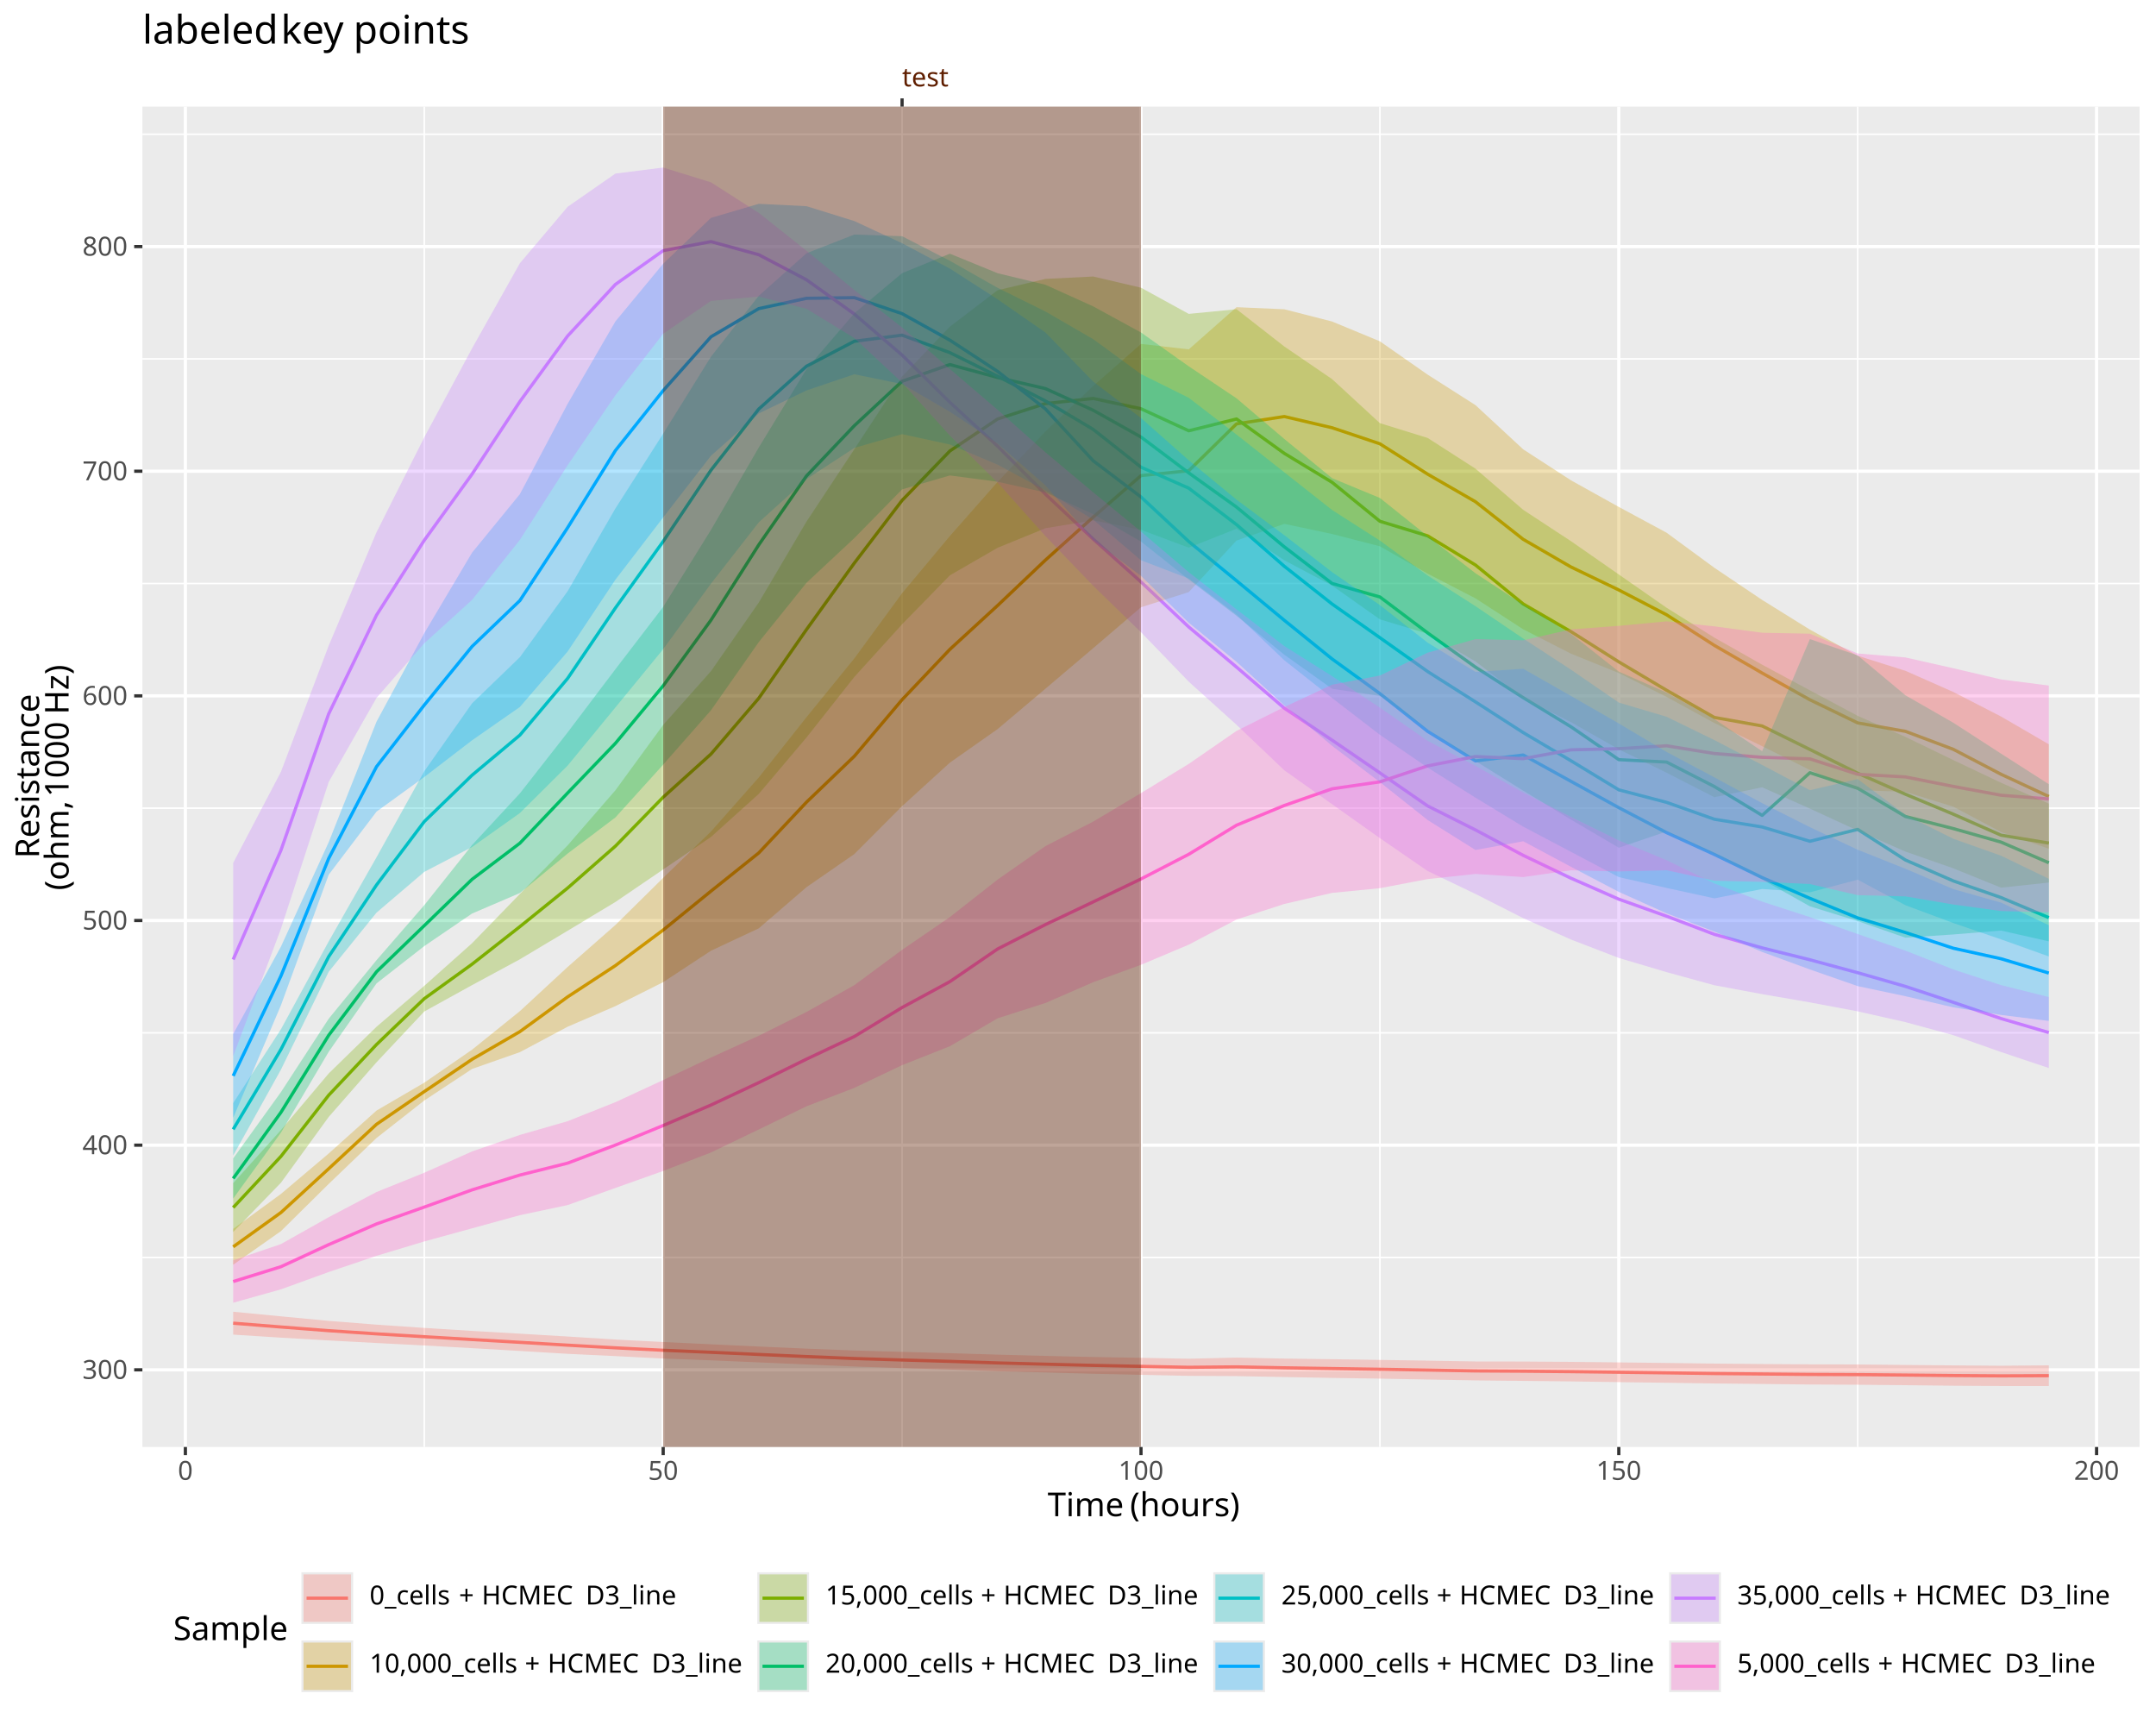
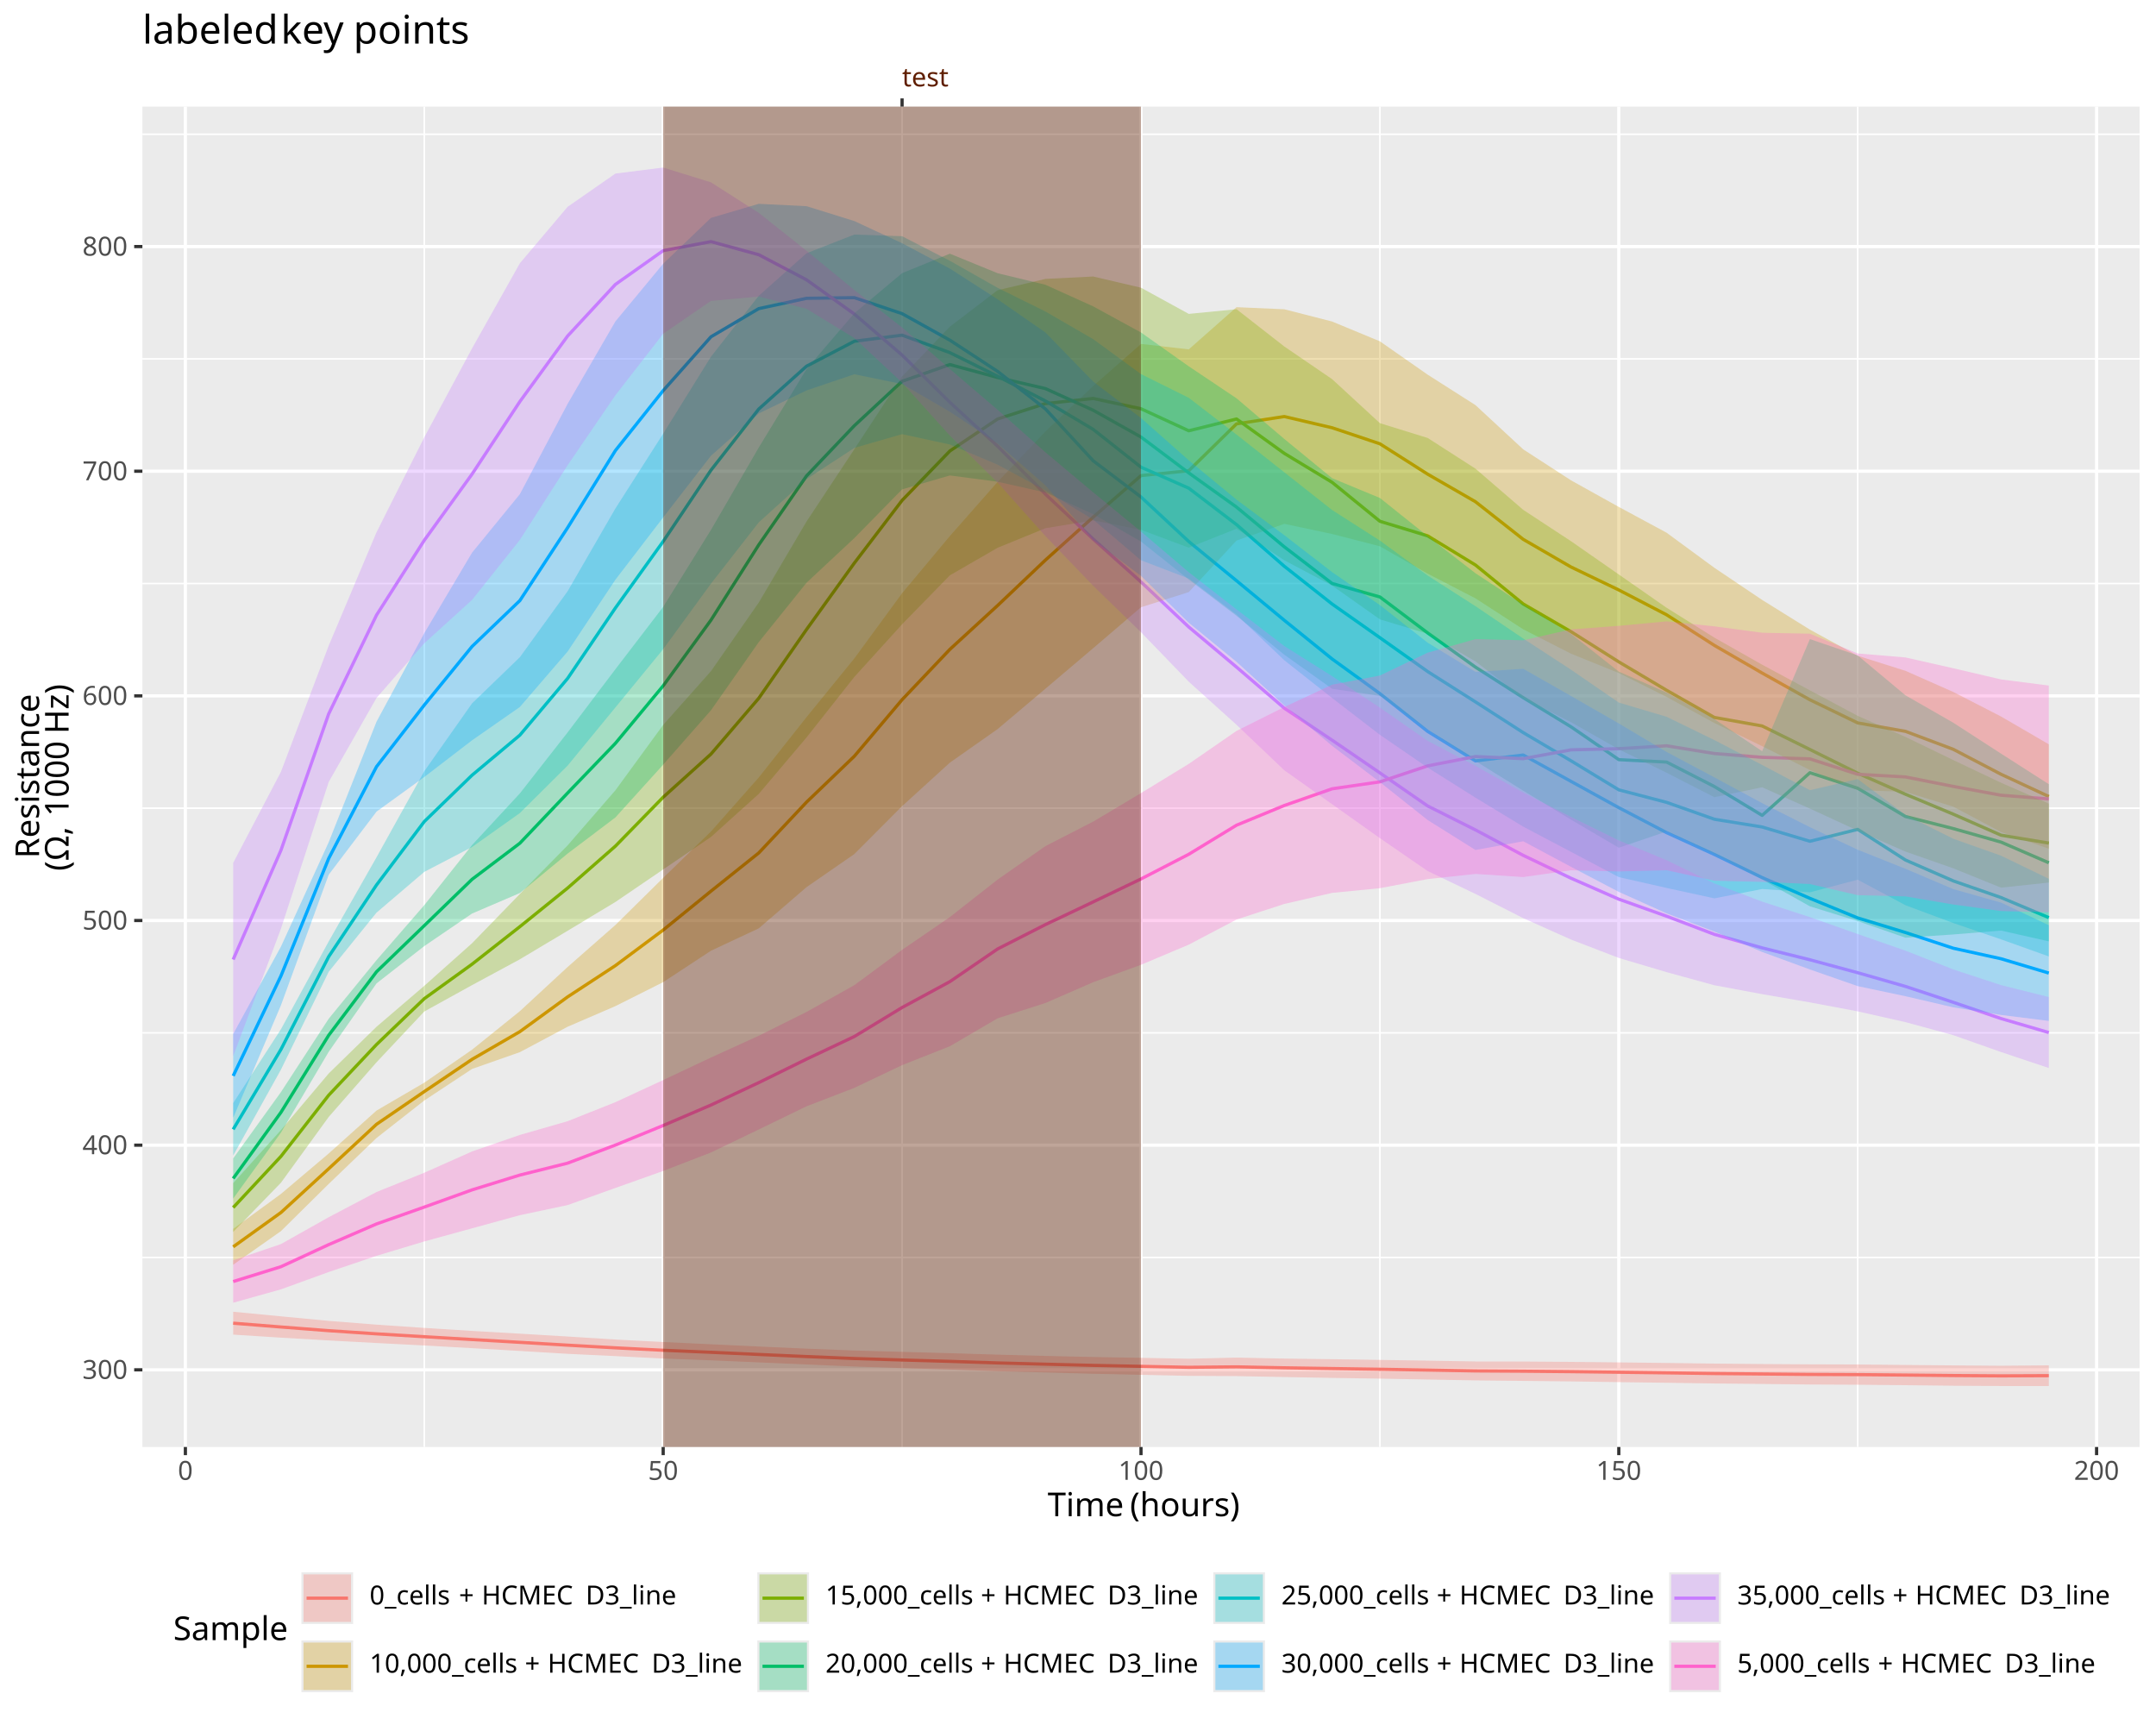
<svg xmlns="http://www.w3.org/2000/svg" class="svglite" data-engine-version="2.0" width="720.00pt" height="576.00pt" viewBox="0 0 720.00 576.00">
  <defs>
    <style type="text/css">
    .svglite line, .svglite polyline, .svglite polygon, .svglite path, .svglite rect, .svglite circle {
      fill: none;
      stroke: #000000;
      stroke-linecap: round;
      stroke-linejoin: round;
      stroke-miterlimit: 10.00;
    }
  </style>
  </defs>
  <rect width="100%" height="100%" style="stroke: none; fill: #FFFFFF;" />
  <defs>
    <clipPath id="cpMC4wMHw3MjAuMDB8MC4wMHw1NzYuMDA=">
      <rect x="0.00" y="0.00" width="720.00" height="576.00" />
    </clipPath>
  </defs>
  <g clip-path="url(#cpMC4wMHw3MjAuMDB8MC4wMHw1NzYuMDA=)">
    <rect x="0.00" y="0.00" width="720.00" height="576.00" style="stroke-width: 1.07; stroke: #FFFFFF; fill: #FFFFFF;" />
  </g>
  <defs>
    <clipPath id="cpNDcuNTV8NzE0LjUyfDM1LjYwfDQ4My4xNg==">
      <rect x="47.55" y="35.60" width="666.97" height="447.56" />
    </clipPath>
  </defs>
  <g clip-path="url(#cpNDcuNTV8NzE0LjUyfDM1LjYwfDQ4My4xNg==)">
    <rect x="47.55" y="35.60" width="666.97" height="447.56" style="stroke-width: 1.07; stroke: none; fill: #EBEBEB;" />
    <polyline points="47.55,419.89 714.52,419.89 " style="stroke-width: 0.53; stroke: #FFFFFF; stroke-linecap: butt;" />
    <polyline points="47.55,344.88 714.52,344.88 " style="stroke-width: 0.53; stroke: #FFFFFF; stroke-linecap: butt;" />
    <polyline points="47.55,269.86 714.52,269.86 " style="stroke-width: 0.53; stroke: #FFFFFF; stroke-linecap: butt;" />
    <polyline points="47.55,194.85 714.52,194.85 " style="stroke-width: 0.53; stroke: #FFFFFF; stroke-linecap: butt;" />
    <polyline points="47.55,119.83 714.52,119.83 " style="stroke-width: 0.53; stroke: #FFFFFF; stroke-linecap: butt;" />
    <polyline points="47.55,44.82 714.52,44.82 " style="stroke-width: 0.53; stroke: #FFFFFF; stroke-linecap: butt;" />
    <polyline points="141.69,483.16 141.69,35.60 " style="stroke-width: 0.53; stroke: #FFFFFF; stroke-linecap: butt;" />
    <polyline points="301.25,483.16 301.25,35.60 " style="stroke-width: 0.53; stroke: #FFFFFF; stroke-linecap: butt;" />
    <polyline points="460.82,483.16 460.82,35.60 " style="stroke-width: 0.53; stroke: #FFFFFF; stroke-linecap: butt;" />
    <polyline points="620.38,483.16 620.38,35.60 " style="stroke-width: 0.53; stroke: #FFFFFF; stroke-linecap: butt;" />
    <polyline points="47.55,457.40 714.52,457.40 " style="stroke-width: 1.07; stroke: #FFFFFF; stroke-linecap: butt;" />
    <polyline points="47.55,382.39 714.52,382.39 " style="stroke-width: 1.07; stroke: #FFFFFF; stroke-linecap: butt;" />
    <polyline points="47.55,307.37 714.52,307.37 " style="stroke-width: 1.07; stroke: #FFFFFF; stroke-linecap: butt;" />
    <polyline points="47.55,232.36 714.52,232.36 " style="stroke-width: 1.07; stroke: #FFFFFF; stroke-linecap: butt;" />
    <polyline points="47.55,157.34 714.52,157.34 " style="stroke-width: 1.07; stroke: #FFFFFF; stroke-linecap: butt;" />
    <polyline points="47.55,82.33 714.52,82.33 " style="stroke-width: 1.07; stroke: #FFFFFF; stroke-linecap: butt;" />
    <polyline points="61.91,483.16 61.91,35.60 " style="stroke-width: 1.07; stroke: #FFFFFF; stroke-linecap: butt;" />
    <polyline points="221.47,483.16 221.47,35.60 " style="stroke-width: 1.07; stroke: #FFFFFF; stroke-linecap: butt;" />
    <polyline points="381.04,483.16 381.04,35.60 " style="stroke-width: 1.07; stroke: #FFFFFF; stroke-linecap: butt;" />
    <polyline points="540.60,483.16 540.60,35.60 " style="stroke-width: 1.07; stroke: #FFFFFF; stroke-linecap: butt;" />
    <polyline points="700.16,483.16 700.16,35.60 " style="stroke-width: 1.07; stroke: #FFFFFF; stroke-linecap: butt;" />
    <polyline points="77.87,441.83 93.82,443.10 109.78,444.33 125.74,445.39 141.69,446.34 157.65,447.29 173.61,448.22 189.56,449.17 205.52,450.06 221.47,450.87 237.43,451.55 253.39,452.27 269.34,452.97 285.30,453.63 301.25,454.12 317.21,454.58 333.17,455.10 349.12,455.52 365.08,455.92 381.04,456.24 396.99,456.56 412.95,456.41 428.90,456.73 444.86,456.97 460.82,457.21 476.77,457.48 492.73,457.77 508.69,457.86 524.64,458.01 540.60,458.21 556.55,458.41 572.51,458.64 588.47,458.79 604.42,458.94 620.38,459.00 636.34,459.15 652.29,459.31 668.25,459.42 684.20,459.35 " style="stroke-width: 1.07; stroke: #F8766D; stroke-linecap: butt;" />
    <polyline points="77.87,416.33 93.82,404.88 109.78,390.24 125.74,375.41 141.69,364.49 157.65,353.72 173.61,344.48 189.56,332.87 205.52,322.42 221.47,310.54 237.43,297.56 253.39,284.80 269.34,267.85 285.30,252.52 301.25,233.64 317.21,216.83 333.17,202.17 349.12,187.02 365.08,172.67 381.04,158.81 396.99,157.18 412.95,141.53 428.90,139.09 444.86,142.83 460.82,148.19 476.77,158.33 492.73,167.53 508.69,180.10 524.64,189.33 540.60,197.00 556.55,205.28 572.51,215.50 588.47,224.74 604.42,233.67 620.38,241.39 636.34,244.21 652.29,250.20 668.25,258.54 684.20,265.96 " style="stroke-width: 1.07; stroke: #CD9600; stroke-linecap: butt;" />
    <polyline points="77.87,403.22 93.82,386.13 109.78,365.69 125.74,348.78 141.69,333.46 157.65,321.95 173.61,309.42 189.56,296.53 205.52,282.53 221.47,266.19 237.43,251.79 253.39,233.15 269.34,210.20 285.30,188.02 301.25,167.09 317.21,150.59 333.17,139.90 349.12,134.76 365.08,133.05 381.04,136.49 396.99,143.84 412.95,139.90 428.90,151.39 444.86,161.06 460.82,174.06 476.77,178.93 492.73,188.66 508.69,201.68 524.64,210.92 540.60,221.01 556.55,230.48 572.51,239.56 588.47,242.41 604.42,250.26 620.38,258.19 636.34,265.21 652.29,271.86 668.25,278.88 684.20,281.52 " style="stroke-width: 1.07; stroke: #7CAE00; stroke-linecap: butt;" />
    <polyline points="77.87,393.51 93.82,371.43 109.78,345.68 125.74,324.49 141.69,309.08 157.65,293.61 173.61,281.56 189.56,264.79 205.52,248.20 221.47,228.99 237.43,207.06 253.39,181.93 269.34,158.92 285.30,142.15 301.25,127.32 317.21,121.73 333.17,126.05 349.12,129.76 365.08,136.99 381.04,145.93 396.99,157.91 412.95,169.33 428.90,182.60 444.86,194.83 460.82,199.33 476.77,211.34 492.73,222.76 508.69,232.97 524.64,242.69 540.60,253.66 556.55,254.46 572.51,262.63 588.47,272.27 604.42,258.02 620.38,263.21 636.34,272.64 652.29,276.67 668.25,281.19 684.20,288.09 " style="stroke-width: 1.07; stroke: #00BE67; stroke-linecap: butt;" />
    <polyline points="77.87,377.11 93.82,350.42 109.78,319.41 125.74,295.50 141.69,274.33 157.65,258.84 173.61,245.47 189.56,226.53 205.52,203.00 221.47,180.78 237.43,157.00 253.39,136.59 269.34,122.28 285.30,113.95 301.25,111.92 317.21,117.75 333.17,125.65 349.12,133.89 365.08,143.38 381.04,156.00 396.99,163.01 412.95,175.18 428.90,189.09 444.86,201.69 460.82,212.93 476.77,224.24 492.73,234.37 508.69,244.63 524.64,254.04 540.60,263.74 556.55,267.91 572.51,273.55 588.47,276.14 604.42,280.91 620.38,276.94 636.34,287.18 652.29,294.14 668.25,299.70 684.20,306.40 " style="stroke-width: 1.07; stroke: #00BFC4; stroke-linecap: butt;" />
    <polyline points="77.87,359.26 93.82,325.88 109.78,286.63 125.74,256.00 141.69,235.43 157.65,215.86 173.61,200.54 189.56,176.20 205.52,150.44 221.47,130.42 237.43,112.46 253.39,103.05 269.34,99.61 285.30,99.39 301.25,104.73 317.21,113.59 333.17,124.03 349.12,136.55 365.08,153.87 381.04,165.95 396.99,180.82 412.95,193.92 428.90,207.13 444.86,220.04 460.82,231.60 476.77,244.22 492.73,254.08 508.69,252.11 524.64,260.91 540.60,269.69 556.55,278.02 572.51,285.31 588.47,293.03 604.42,299.96 620.38,306.51 636.34,311.38 652.29,316.62 668.25,320.14 684.20,324.92 " style="stroke-width: 1.07; stroke: #00A9FF; stroke-linecap: butt;" />
    <polyline points="77.87,320.40 93.82,283.92 109.78,238.34 125.74,205.39 141.69,180.41 157.65,158.31 173.61,134.09 189.56,112.19 205.52,94.97 221.47,83.69 237.43,80.68 253.39,85.05 269.34,93.43 285.30,104.86 301.25,118.57 317.21,134.33 333.17,149.01 349.12,165.01 365.08,180.01 381.04,194.31 396.99,209.36 412.95,222.76 428.90,236.47 444.86,247.15 460.82,258.08 476.77,269.12 492.73,277.12 508.69,285.62 524.64,293.25 540.60,300.25 556.55,305.93 572.51,311.99 588.47,316.51 604.42,320.48 620.38,324.80 636.34,329.38 652.29,334.68 668.25,340.11 684.20,344.78 " style="stroke-width: 1.07; stroke: #C77CFF; stroke-linecap: butt;" />
    <polyline points="77.87,427.92 93.82,422.97 109.78,415.59 125.74,408.69 141.69,403.06 157.65,397.31 173.61,392.37 189.56,388.39 205.52,382.35 221.47,375.82 237.43,368.98 253.39,361.50 269.34,353.65 285.30,346.11 301.25,336.42 317.21,327.78 333.17,316.86 349.12,308.73 365.08,301.15 381.04,293.49 396.99,285.25 412.95,275.54 428.90,268.96 444.86,263.39 460.82,261.07 476.77,255.73 492.73,252.62 508.69,253.33 524.64,250.38 540.60,249.99 556.55,249.03 572.51,251.61 588.47,252.88 604.42,253.40 620.38,258.55 636.34,259.43 652.29,262.59 668.25,265.54 684.20,266.77 " style="stroke-width: 1.07; stroke: #FF61CC; stroke-linecap: butt;" />
    <polygon points="77.87,438.01 93.82,439.54 109.78,441.06 125.74,442.32 141.69,443.41 157.65,444.41 173.61,445.33 189.56,446.28 205.52,447.29 221.47,448.11 237.43,448.87 253.39,449.62 269.34,450.33 285.30,450.95 301.25,451.40 317.21,451.84 333.17,452.33 349.12,452.76 365.08,453.12 381.04,453.40 396.99,453.70 412.95,453.32 428.90,453.65 444.86,453.85 460.82,454.09 476.77,454.33 492.73,454.61 508.69,454.63 524.64,454.75 540.60,454.92 556.55,455.11 572.51,455.32 588.47,455.47 604.42,455.57 620.38,455.62 636.34,455.78 652.29,455.92 668.25,456.04 684.20,455.90 684.20,462.81 668.25,462.81 652.29,462.71 636.34,462.53 620.38,462.38 604.42,462.31 588.47,462.12 572.51,461.96 556.55,461.72 540.60,461.51 524.64,461.27 508.69,461.10 492.73,460.93 476.77,460.64 460.82,460.34 444.86,460.10 428.90,459.81 412.95,459.50 396.99,459.42 381.04,459.08 365.08,458.72 349.12,458.28 333.17,457.87 317.21,457.31 301.25,456.83 285.30,456.30 269.34,455.61 253.39,454.92 237.43,454.23 221.47,453.63 205.52,452.82 189.56,452.06 173.61,451.10 157.65,450.17 141.69,449.27 125.74,448.45 109.78,447.59 93.82,446.66 77.87,445.65 " style="stroke-width: 0.00; stroke: none; stroke-linecap: butt; fill: #F8766D; fill-opacity: 0.30;" />
    <polyline points="77.87,438.01 93.82,439.54 109.78,441.06 125.74,442.32 141.69,443.41 157.65,444.41 173.61,445.33 189.56,446.28 205.52,447.29 221.47,448.11 237.43,448.87 253.39,449.62 269.34,450.33 285.30,450.95 301.25,451.40 317.21,451.84 333.17,452.33 349.12,452.76 365.08,453.12 381.04,453.40 396.99,453.70 412.95,453.32 428.90,453.65 444.86,453.85 460.82,454.09 476.77,454.33 492.73,454.61 508.69,454.63 524.64,454.75 540.60,454.92 556.55,455.11 572.51,455.32 588.47,455.47 604.42,455.57 620.38,455.62 636.34,455.78 652.29,455.92 668.25,456.04 684.20,455.90 " style="stroke-width: 1.07; stroke: none; stroke-linecap: butt;" />
    <polyline points="684.20,462.81 668.25,462.81 652.29,462.71 636.34,462.53 620.38,462.38 604.42,462.31 588.47,462.12 572.51,461.96 556.55,461.72 540.60,461.51 524.64,461.27 508.69,461.10 492.73,460.93 476.77,460.64 460.82,460.34 444.86,460.10 428.90,459.81 412.95,459.50 396.99,459.42 381.04,459.08 365.08,458.72 349.12,458.28 333.17,457.87 317.21,457.31 301.25,456.83 285.30,456.30 269.34,455.61 253.39,454.92 237.43,454.23 221.47,453.63 205.52,452.82 189.56,452.06 173.61,451.10 157.65,450.17 141.69,449.27 125.74,448.45 109.78,447.59 93.82,446.66 77.87,445.65 " style="stroke-width: 1.07; stroke: none; stroke-linecap: butt;" />
    <polygon points="77.87,410.34 93.82,398.67 109.78,385.16 125.74,370.83 141.69,361.52 157.65,350.50 173.61,337.64 189.56,322.89 205.52,308.87 221.47,293.13 237.43,277.65 253.39,259.61 269.34,239.47 285.30,219.86 301.25,198.09 317.21,178.99 333.17,160.89 349.12,144.08 365.08,128.90 381.04,114.84 396.99,116.66 412.95,102.57 428.90,103.27 444.86,107.36 460.82,113.97 476.77,125.10 492.73,135.27 508.69,150.05 524.64,160.39 540.60,169.27 556.55,177.87 572.51,189.59 588.47,200.32 604.42,210.24 620.38,218.96 636.34,224.00 652.29,231.05 668.25,239.25 684.20,248.53 684.20,283.39 668.25,277.82 652.29,269.35 636.34,264.42 620.38,263.81 604.42,257.11 588.47,249.15 572.51,241.42 556.55,232.70 540.60,224.73 524.64,218.27 508.69,210.14 492.73,199.79 476.77,191.55 460.82,182.41 444.86,178.30 428.90,174.92 412.95,180.49 396.99,197.71 381.04,202.77 365.08,216.43 349.12,229.97 333.17,243.44 317.21,254.66 301.25,269.19 285.30,285.19 269.34,296.23 253.39,309.99 237.43,317.46 221.47,327.95 205.52,335.96 189.56,342.84 173.61,351.33 157.65,356.93 141.69,367.47 125.74,379.99 109.78,395.32 93.82,411.09 77.87,422.31 " style="stroke-width: 0.00; stroke: none; stroke-linecap: butt; fill: #CD9600; fill-opacity: 0.30;" />
    <polyline points="77.87,410.34 93.82,398.67 109.78,385.16 125.74,370.83 141.69,361.52 157.65,350.50 173.61,337.64 189.56,322.89 205.52,308.87 221.47,293.13 237.43,277.65 253.39,259.61 269.34,239.47 285.30,219.86 301.25,198.09 317.21,178.99 333.17,160.89 349.12,144.08 365.08,128.90 381.04,114.84 396.99,116.66 412.95,102.57 428.90,103.27 444.86,107.36 460.82,113.97 476.77,125.10 492.73,135.27 508.69,150.05 524.64,160.39 540.60,169.27 556.55,177.87 572.51,189.59 588.47,200.32 604.42,210.24 620.38,218.96 636.34,224.00 652.29,231.05 668.25,239.25 684.20,248.53 " style="stroke-width: 1.07; stroke: none; stroke-linecap: butt;" />
    <polyline points="684.20,283.39 668.25,277.82 652.29,269.35 636.34,264.42 620.38,263.81 604.42,257.11 588.47,249.15 572.51,241.42 556.55,232.70 540.60,224.73 524.64,218.27 508.69,210.14 492.73,199.79 476.77,191.55 460.82,182.41 444.86,178.30 428.90,174.92 412.95,180.49 396.99,197.71 381.04,202.77 365.08,216.43 349.12,229.97 333.17,243.44 317.21,254.66 301.25,269.19 285.30,285.19 269.34,296.23 253.39,309.99 237.43,317.46 221.47,327.95 205.52,335.96 189.56,342.84 173.61,351.33 157.65,356.93 141.69,367.47 125.74,379.99 109.78,395.32 93.82,411.09 77.87,422.31 " style="stroke-width: 1.07; stroke: none; stroke-linecap: butt;" />
    <polygon points="77.87,395.06 93.82,377.34 109.78,358.44 125.74,342.85 141.69,329.18 157.65,314.95 173.61,298.51 189.56,282.28 205.52,263.88 221.47,242.05 237.43,224.11 253.39,201.20 269.34,174.15 285.30,150.01 301.25,125.71 317.21,109.08 333.17,96.90 349.12,93.13 365.08,92.33 381.04,96.07 396.99,104.81 412.95,103.25 428.90,115.70 444.86,126.60 460.82,141.30 476.77,146.24 492.73,156.49 508.69,170.25 524.64,180.71 540.60,191.82 556.55,202.93 572.51,212.91 588.47,221.95 604.42,230.52 620.38,239.03 636.34,246.07 652.29,253.79 668.25,261.37 684.20,268.34 684.20,294.69 668.25,296.40 652.29,289.94 636.34,284.36 620.38,277.36 604.42,270.00 588.47,262.88 572.51,266.20 556.55,258.03 540.60,250.21 524.64,241.14 508.69,233.11 492.73,220.84 476.77,211.62 460.82,206.81 444.86,195.53 428.90,187.08 412.95,176.54 396.99,182.87 381.04,176.91 365.08,173.76 349.12,176.38 333.17,182.90 317.21,192.11 301.25,208.46 285.30,226.04 269.34,246.24 253.39,265.09 237.43,279.47 221.47,290.32 205.52,301.18 189.56,310.79 173.61,320.32 157.65,328.94 141.69,337.75 125.74,354.71 109.78,372.95 93.82,394.93 77.87,411.37 " style="stroke-width: 0.00; stroke: none; stroke-linecap: butt; fill: #7CAE00; fill-opacity: 0.30;" />
    <polyline points="77.87,395.06 93.82,377.34 109.78,358.44 125.74,342.85 141.69,329.18 157.65,314.95 173.61,298.51 189.56,282.28 205.52,263.88 221.47,242.05 237.43,224.11 253.39,201.20 269.34,174.15 285.30,150.01 301.25,125.71 317.21,109.08 333.17,96.90 349.12,93.13 365.08,92.33 381.04,96.07 396.99,104.81 412.95,103.25 428.90,115.70 444.86,126.60 460.82,141.30 476.77,146.24 492.73,156.49 508.69,170.25 524.64,180.71 540.60,191.82 556.55,202.93 572.51,212.91 588.47,221.95 604.42,230.52 620.38,239.03 636.34,246.07 652.29,253.79 668.25,261.37 684.20,268.34 " style="stroke-width: 1.07; stroke: none; stroke-linecap: butt;" />
    <polyline points="684.20,294.69 668.25,296.40 652.29,289.94 636.34,284.36 620.38,277.36 604.42,270.00 588.47,262.88 572.51,266.20 556.55,258.03 540.60,250.21 524.64,241.14 508.69,233.11 492.73,220.84 476.77,211.62 460.82,206.81 444.86,195.53 428.90,187.08 412.95,176.54 396.99,182.87 381.04,176.91 365.08,173.76 349.12,176.38 333.17,182.90 317.21,192.11 301.25,208.46 285.30,226.04 269.34,246.24 253.39,265.09 237.43,279.47 221.47,290.32 205.52,301.18 189.56,310.79 173.61,320.32 157.65,328.94 141.69,337.75 125.74,354.71 109.78,372.95 93.82,394.93 77.87,411.37 " style="stroke-width: 1.07; stroke: none; stroke-linecap: butt;" />
    <polygon points="77.87,386.81 93.82,364.66 109.78,340.16 125.74,320.61 141.69,302.24 157.65,282.17 173.61,264.93 189.56,244.56 205.52,223.46 221.47,202.65 237.43,176.94 253.39,149.44 269.34,123.25 285.30,104.61 301.25,91.22 317.21,84.71 333.17,91.24 349.12,95.08 365.08,102.30 381.04,111.02 396.99,122.32 412.95,133.01 428.90,146.58 444.86,159.67 460.82,166.28 476.77,179.04 492.73,191.41 508.69,201.91 524.64,211.67 540.60,224.26 556.55,231.26 572.51,240.10 588.47,250.85 604.42,213.40 620.38,218.86 636.34,232.18 652.29,241.32 668.25,251.65 684.20,261.85 684.20,314.33 668.25,310.73 652.29,312.03 636.34,313.11 620.38,307.57 604.42,302.63 588.47,293.68 572.51,285.16 556.55,277.65 540.60,283.07 524.64,273.70 508.69,264.02 492.73,254.11 476.77,243.64 460.82,232.38 444.86,230.00 428.90,218.62 412.95,205.64 396.99,193.51 381.04,180.83 365.08,171.68 349.12,164.45 333.17,160.86 317.21,158.76 301.25,163.42 285.30,179.69 269.34,194.59 253.39,214.42 237.43,237.18 221.47,255.33 205.52,272.95 189.56,285.02 173.61,298.20 157.65,305.04 141.69,315.91 125.74,328.37 109.78,351.20 93.82,378.19 77.87,400.22 " style="stroke-width: 0.00; stroke: none; stroke-linecap: butt; fill: #00BE67; fill-opacity: 0.30;" />
    <polyline points="77.87,386.81 93.82,364.66 109.78,340.16 125.74,320.61 141.69,302.24 157.65,282.17 173.61,264.93 189.56,244.56 205.52,223.46 221.47,202.65 237.43,176.94 253.39,149.44 269.34,123.25 285.30,104.61 301.25,91.22 317.21,84.71 333.17,91.24 349.12,95.08 365.08,102.30 381.04,111.02 396.99,122.32 412.95,133.01 428.90,146.58 444.86,159.67 460.82,166.28 476.77,179.04 492.73,191.41 508.69,201.91 524.64,211.67 540.60,224.26 556.55,231.26 572.51,240.10 588.47,250.85 604.42,213.40 620.38,218.86 636.34,232.18 652.29,241.32 668.25,251.65 684.20,261.85 " style="stroke-width: 1.07; stroke: none; stroke-linecap: butt;" />
    <polyline points="684.20,314.33 668.25,310.73 652.29,312.03 636.34,313.11 620.38,307.57 604.42,302.63 588.47,293.68 572.51,285.16 556.55,277.65 540.60,283.07 524.64,273.70 508.69,264.02 492.73,254.11 476.77,243.64 460.82,232.38 444.86,230.00 428.90,218.62 412.95,205.64 396.99,193.51 381.04,180.83 365.08,171.68 349.12,164.45 333.17,160.86 317.21,158.76 301.25,163.42 285.30,179.69 269.34,194.59 253.39,214.42 237.43,237.18 221.47,255.33 205.52,272.95 189.56,285.02 173.61,298.20 157.65,305.04 141.69,315.91 125.74,328.37 109.78,351.20 93.82,378.19 77.87,400.22 " style="stroke-width: 1.07; stroke: none; stroke-linecap: butt;" />
    <polygon points="77.87,368.34 93.82,343.68 109.78,314.34 125.74,286.26 141.69,257.52 157.65,234.86 173.61,219.45 189.56,197.42 205.52,169.78 221.47,144.81 237.43,119.12 253.39,98.77 269.34,84.57 285.30,78.33 301.25,78.87 317.21,87.08 333.17,96.12 349.12,104.01 365.08,113.25 381.04,124.91 396.99,132.83 412.95,145.11 428.90,157.71 444.86,170.30 460.82,180.51 476.77,192.18 492.73,202.41 508.69,213.22 524.64,223.63 540.60,234.60 556.55,239.34 572.51,247.12 588.47,255.43 604.42,263.86 620.38,260.14 636.34,272.09 652.29,280.07 668.25,285.73 684.20,293.44 684.20,319.36 668.25,313.66 652.29,308.21 636.34,302.27 620.38,293.74 604.42,297.96 588.47,296.85 572.51,299.97 556.55,296.49 540.60,292.87 524.64,284.44 508.69,276.03 492.73,266.34 476.77,256.30 460.82,245.36 444.86,233.07 428.90,220.47 412.95,205.24 396.99,193.19 381.04,187.08 365.08,173.51 349.12,163.78 333.17,155.17 317.21,148.43 301.25,144.97 285.30,149.57 269.34,159.98 253.39,174.42 237.43,194.88 221.47,216.76 205.52,236.22 189.56,255.64 173.61,271.49 157.65,282.82 141.69,291.13 125.74,304.74 109.78,324.48 93.82,357.16 77.87,385.87 " style="stroke-width: 0.00; stroke: none; stroke-linecap: butt; fill: #00BFC4; fill-opacity: 0.30;" />
    <polyline points="77.87,368.34 93.82,343.68 109.78,314.34 125.74,286.26 141.69,257.52 157.65,234.86 173.61,219.45 189.56,197.42 205.52,169.78 221.47,144.81 237.43,119.12 253.39,98.77 269.34,84.57 285.30,78.33 301.25,78.87 317.21,87.08 333.17,96.12 349.12,104.01 365.08,113.25 381.04,124.91 396.99,132.83 412.95,145.11 428.90,157.71 444.86,170.30 460.82,180.51 476.77,192.18 492.73,202.41 508.69,213.22 524.64,223.63 540.60,234.60 556.55,239.34 572.51,247.12 588.47,255.43 604.42,263.86 620.38,260.14 636.34,272.09 652.29,280.07 668.25,285.73 684.20,293.44 " style="stroke-width: 1.07; stroke: none; stroke-linecap: butt;" />
    <polyline points="684.20,319.36 668.25,313.66 652.29,308.21 636.34,302.27 620.38,293.74 604.42,297.96 588.47,296.85 572.51,299.97 556.55,296.49 540.60,292.87 524.64,284.44 508.69,276.03 492.73,266.34 476.77,256.30 460.82,245.36 444.86,233.07 428.90,220.47 412.95,205.24 396.99,193.19 381.04,187.08 365.08,173.51 349.12,163.78 333.17,155.17 317.21,148.43 301.25,144.97 285.30,149.57 269.34,159.98 253.39,174.42 237.43,194.88 221.47,216.76 205.52,236.22 189.56,255.64 173.61,271.49 157.65,282.82 141.69,291.13 125.74,304.74 109.78,324.48 93.82,357.16 77.87,385.87 " style="stroke-width: 1.07; stroke: none; stroke-linecap: butt;" />
    <polygon points="77.87,345.27 93.82,316.09 109.78,281.20 125.74,240.98 141.69,211.42 157.65,184.54 173.61,165.01 189.56,134.85 205.52,107.32 221.47,88.06 237.43,72.75 253.39,68.06 269.34,68.85 285.30,73.81 301.25,81.22 317.21,89.69 333.17,99.95 349.12,111.02 365.08,127.42 381.04,139.59 396.99,153.70 412.95,166.84 428.90,178.71 444.86,191.04 460.82,202.04 476.77,214.61 492.73,224.34 508.69,223.31 524.64,232.39 540.60,241.56 556.55,251.07 572.51,259.56 588.47,268.18 604.42,276.20 620.38,283.74 636.34,290.10 652.29,296.88 668.25,301.39 684.20,308.94 684.20,340.90 668.25,338.90 652.29,336.36 636.34,332.65 620.38,329.28 604.42,323.71 588.47,317.87 572.51,311.06 556.55,304.97 540.60,297.81 524.64,289.44 508.69,280.91 492.73,283.82 476.77,273.82 460.82,261.16 444.86,249.05 428.90,235.55 412.95,221.00 396.99,207.94 381.04,192.30 365.08,180.31 349.12,162.07 333.17,148.11 317.21,137.49 301.25,128.23 285.30,124.96 269.34,130.36 253.39,138.05 237.43,152.17 221.47,172.78 205.52,193.56 189.56,217.55 173.61,236.07 157.65,247.19 141.69,259.45 125.74,271.01 109.78,292.06 93.82,335.67 77.87,373.25 " style="stroke-width: 0.00; stroke: none; stroke-linecap: butt; fill: #00A9FF; fill-opacity: 0.30;" />
    <polyline points="77.87,345.27 93.82,316.09 109.78,281.20 125.74,240.98 141.69,211.42 157.65,184.54 173.61,165.01 189.56,134.85 205.52,107.32 221.47,88.06 237.43,72.75 253.39,68.06 269.34,68.85 285.30,73.81 301.25,81.22 317.21,89.69 333.17,99.95 349.12,111.02 365.08,127.42 381.04,139.59 396.99,153.70 412.95,166.84 428.90,178.71 444.86,191.04 460.82,202.04 476.77,214.61 492.73,224.34 508.69,223.31 524.64,232.39 540.60,241.56 556.55,251.07 572.51,259.56 588.47,268.18 604.42,276.20 620.38,283.74 636.34,290.10 652.29,296.88 668.25,301.39 684.20,308.94 " style="stroke-width: 1.07; stroke: none; stroke-linecap: butt;" />
    <polyline points="684.20,340.90 668.25,338.90 652.29,336.36 636.34,332.65 620.38,329.28 604.42,323.71 588.47,317.87 572.51,311.06 556.55,304.97 540.60,297.81 524.64,289.44 508.69,280.91 492.73,283.82 476.77,273.82 460.82,261.16 444.86,249.05 428.90,235.55 412.95,221.00 396.99,207.94 381.04,192.30 365.08,180.31 349.12,162.07 333.17,148.11 317.21,137.49 301.25,128.23 285.30,124.96 269.34,130.36 253.39,138.05 237.43,152.17 221.47,172.78 205.52,193.56 189.56,217.55 173.61,236.07 157.65,247.19 141.69,259.45 125.74,271.01 109.78,292.06 93.82,335.67 77.87,373.25 " style="stroke-width: 1.07; stroke: none; stroke-linecap: butt;" />
    <polygon points="77.87,288.13 93.82,257.72 109.78,215.58 125.74,177.73 141.69,146.02 157.65,116.32 173.61,87.91 189.56,69.05 205.52,57.96 221.47,55.94 237.43,60.88 253.39,71.08 269.34,83.75 285.30,96.84 301.25,109.35 317.21,123.22 333.17,136.86 349.12,151.03 365.08,164.41 381.04,177.50 396.99,191.08 412.95,203.48 428.90,215.73 444.86,225.77 460.82,236.30 476.77,247.40 492.73,255.75 508.69,264.66 524.64,272.78 540.60,280.63 556.55,287.24 572.51,295.00 588.47,301.06 604.42,306.24 620.38,311.89 636.34,317.44 652.29,323.70 668.25,328.94 684.20,332.93 684.20,356.63 668.25,351.29 652.29,345.65 636.34,341.31 620.38,337.71 604.42,334.71 588.47,331.96 572.51,328.99 556.55,324.61 540.60,319.87 524.64,313.73 508.69,306.59 492.73,298.50 476.77,290.85 460.82,279.87 444.86,268.54 428.90,257.21 412.95,242.03 396.99,227.63 381.04,211.11 365.08,195.61 349.12,179.00 333.17,161.16 317.21,145.45 301.25,127.78 285.30,112.88 269.34,103.11 253.39,99.02 237.43,100.47 221.47,111.44 205.52,131.98 189.56,155.34 173.61,180.28 157.65,200.31 141.69,214.80 125.74,233.04 109.78,261.10 93.82,310.12 77.87,352.67 " style="stroke-width: 0.00; stroke: none; stroke-linecap: butt; fill: #C77CFF; fill-opacity: 0.30;" />
    <polyline points="77.87,288.13 93.82,257.72 109.78,215.58 125.74,177.73 141.69,146.02 157.65,116.32 173.61,87.91 189.56,69.05 205.52,57.96 221.47,55.94 237.43,60.88 253.39,71.08 269.34,83.75 285.30,96.84 301.25,109.35 317.21,123.22 333.17,136.86 349.12,151.03 365.08,164.41 381.04,177.50 396.99,191.08 412.95,203.48 428.90,215.73 444.86,225.77 460.82,236.30 476.77,247.40 492.73,255.75 508.69,264.66 524.64,272.78 540.60,280.63 556.55,287.24 572.51,295.00 588.47,301.06 604.42,306.24 620.38,311.89 636.34,317.44 652.29,323.70 668.25,328.94 684.20,332.93 " style="stroke-width: 1.07; stroke: none; stroke-linecap: butt;" />
    <polyline points="684.20,356.63 668.25,351.29 652.29,345.65 636.34,341.31 620.38,337.71 604.42,334.71 588.47,331.96 572.51,328.99 556.55,324.61 540.60,319.87 524.64,313.73 508.69,306.59 492.73,298.50 476.77,290.85 460.82,279.87 444.86,268.54 428.90,257.21 412.95,242.03 396.99,227.63 381.04,211.11 365.08,195.61 349.12,179.00 333.17,161.16 317.21,145.45 301.25,127.78 285.30,112.88 269.34,103.11 253.39,99.02 237.43,100.47 221.47,111.44 205.52,131.98 189.56,155.34 173.61,180.28 157.65,200.31 141.69,214.80 125.74,233.04 109.78,261.10 93.82,310.12 77.87,352.67 " style="stroke-width: 1.07; stroke: none; stroke-linecap: butt;" />
    <polygon points="77.87,420.84 93.82,415.41 109.78,406.44 125.74,398.03 141.69,391.59 157.65,384.48 173.61,378.97 189.56,374.38 205.52,368.03 221.47,360.64 237.43,353.12 253.39,345.85 269.34,337.90 285.30,328.96 301.25,317.17 317.21,306.22 333.17,293.69 349.12,282.53 365.08,274.34 381.04,264.82 396.99,255.07 412.95,244.05 428.90,236.07 444.86,228.63 460.82,225.56 476.77,217.93 492.73,213.41 508.69,213.80 524.64,210.16 540.60,208.98 556.55,207.48 572.51,209.14 588.47,211.28 604.42,211.60 620.38,218.20 636.34,219.53 652.29,223.14 668.25,226.87 684.20,228.91 684.20,304.63 668.25,304.21 652.29,302.03 636.34,299.32 620.38,298.91 604.42,295.20 588.47,294.47 572.51,294.09 556.55,290.58 540.60,290.99 524.64,290.60 508.69,292.86 492.73,291.82 476.77,293.54 460.82,296.58 444.86,298.15 428.90,301.84 412.95,307.04 396.99,315.43 381.04,322.16 365.08,327.97 349.12,334.92 333.17,340.02 317.21,349.35 301.25,355.67 285.30,363.26 269.34,369.41 253.39,377.15 237.43,384.83 221.47,391.00 205.52,396.67 189.56,402.39 173.61,405.77 157.65,410.15 141.69,414.53 125.74,419.34 109.78,424.74 93.82,430.53 77.87,435.00 " style="stroke-width: 0.00; stroke: none; stroke-linecap: butt; fill: #FF61CC; fill-opacity: 0.30;" />
    <polyline points="77.87,420.84 93.82,415.41 109.78,406.44 125.74,398.03 141.69,391.59 157.65,384.48 173.61,378.97 189.56,374.38 205.52,368.03 221.47,360.64 237.43,353.12 253.39,345.85 269.34,337.90 285.30,328.96 301.25,317.17 317.21,306.22 333.17,293.69 349.12,282.53 365.08,274.34 381.04,264.82 396.99,255.07 412.95,244.05 428.90,236.07 444.86,228.63 460.82,225.56 476.77,217.93 492.73,213.41 508.69,213.80 524.64,210.16 540.60,208.98 556.55,207.48 572.51,209.14 588.47,211.28 604.42,211.60 620.38,218.20 636.34,219.53 652.29,223.14 668.25,226.87 684.20,228.91 " style="stroke-width: 1.07; stroke: none; stroke-linecap: butt;" />
    <polyline points="684.20,304.63 668.25,304.21 652.29,302.03 636.34,299.32 620.38,298.91 604.42,295.20 588.47,294.47 572.51,294.09 556.55,290.58 540.60,290.99 524.64,290.60 508.69,292.86 492.73,291.82 476.77,293.54 460.82,296.58 444.86,298.15 428.90,301.84 412.95,307.04 396.99,315.43 381.04,322.16 365.08,327.97 349.12,334.92 333.17,340.02 317.21,349.35 301.25,355.67 285.30,363.26 269.34,369.41 253.39,377.15 237.43,384.83 221.47,391.00 205.52,396.67 189.56,402.39 173.61,405.77 157.65,410.15 141.69,414.53 125.74,419.34 109.78,424.74 93.82,430.53 77.87,435.00 " style="stroke-width: 1.07; stroke: none; stroke-linecap: butt;" />
    <rect x="221.47" y="35.60" width="159.56" height="447.56" style="stroke-width: 1.07; stroke: none; stroke-linecap: butt; stroke-linejoin: miter; fill: #5F1E00; fill-opacity: 0.40;" />
  </g>
  <g clip-path="url(#cpMC4wMHw3MjAuMDB8MC4wMHw1NzYuMDA=)">
    <polyline points="301.25,32.86 301.25,35.60 " style="stroke-width: 1.07; stroke: #333333; stroke-linecap: butt;" />
    <text x="301.25" y="28.84" style="font-size: 8.80px; fill: #5F1E00; font-family: sans;" textLength="14.19px" lengthAdjust="spacingAndGlyphs">test</text>
    <text x="42.62" y="460.43" text-anchor="end" style="font-size: 8.80px; fill: #4D4D4D; font-family: sans;" textLength="14.68px" lengthAdjust="spacingAndGlyphs">300</text>
    <text x="42.62" y="385.41" text-anchor="end" style="font-size: 8.80px; fill: #4D4D4D; font-family: sans;" textLength="14.68px" lengthAdjust="spacingAndGlyphs">400</text>
    <text x="42.62" y="310.40" text-anchor="end" style="font-size: 8.80px; fill: #4D4D4D; font-family: sans;" textLength="14.68px" lengthAdjust="spacingAndGlyphs">500</text>
    <text x="42.62" y="235.38" text-anchor="end" style="font-size: 8.80px; fill: #4D4D4D; font-family: sans;" textLength="14.68px" lengthAdjust="spacingAndGlyphs">600</text>
    <text x="42.62" y="160.37" text-anchor="end" style="font-size: 8.80px; fill: #4D4D4D; font-family: sans;" textLength="14.68px" lengthAdjust="spacingAndGlyphs">700</text>
    <text x="42.62" y="85.36" text-anchor="end" style="font-size: 8.80px; fill: #4D4D4D; font-family: sans;" textLength="14.68px" lengthAdjust="spacingAndGlyphs">800</text>
    <polyline points="44.81,457.40 47.55,457.40 " style="stroke-width: 1.07; stroke: #333333; stroke-linecap: butt;" />
    <polyline points="44.81,382.39 47.55,382.39 " style="stroke-width: 1.07; stroke: #333333; stroke-linecap: butt;" />
    <polyline points="44.81,307.37 47.55,307.37 " style="stroke-width: 1.07; stroke: #333333; stroke-linecap: butt;" />
    <polyline points="44.81,232.36 47.55,232.36 " style="stroke-width: 1.07; stroke: #333333; stroke-linecap: butt;" />
    <polyline points="44.81,157.34 47.55,157.34 " style="stroke-width: 1.07; stroke: #333333; stroke-linecap: butt;" />
    <polyline points="44.81,82.33 47.55,82.33 " style="stroke-width: 1.07; stroke: #333333; stroke-linecap: butt;" />
    <polyline points="61.91,485.89 61.91,483.16 " style="stroke-width: 1.07; stroke: #333333; stroke-linecap: butt;" />
    <polyline points="221.47,485.89 221.47,483.16 " style="stroke-width: 1.07; stroke: #333333; stroke-linecap: butt;" />
    <polyline points="381.04,485.89 381.04,483.16 " style="stroke-width: 1.07; stroke: #333333; stroke-linecap: butt;" />
    <polyline points="540.60,485.89 540.60,483.16 " style="stroke-width: 1.07; stroke: #333333; stroke-linecap: butt;" />
    <polyline points="700.16,485.89 700.16,483.16 " style="stroke-width: 1.07; stroke: #333333; stroke-linecap: butt;" />
    <text x="61.91" y="494.14" text-anchor="middle" style="font-size: 8.80px; fill: #4D4D4D; font-family: sans;" textLength="4.89px" lengthAdjust="spacingAndGlyphs">0</text>
    <text x="221.47" y="494.14" text-anchor="middle" style="font-size: 8.80px; fill: #4D4D4D; font-family: sans;" textLength="9.79px" lengthAdjust="spacingAndGlyphs">50</text>
    <text x="381.04" y="494.14" text-anchor="middle" style="font-size: 8.80px; fill: #4D4D4D; font-family: sans;" textLength="14.68px" lengthAdjust="spacingAndGlyphs">100</text>
    <text x="540.60" y="494.14" text-anchor="middle" style="font-size: 8.80px; fill: #4D4D4D; font-family: sans;" textLength="14.68px" lengthAdjust="spacingAndGlyphs">150</text>
    <text x="700.16" y="494.14" text-anchor="middle" style="font-size: 8.80px; fill: #4D4D4D; font-family: sans;" textLength="14.68px" lengthAdjust="spacingAndGlyphs">200</text>
    <text x="349.86" y="506.28" style="font-size: 11.00px; font-family: sans;" textLength="24.45px" lengthAdjust="spacingAndGlyphs">Time</text>
    <text x="377.36" y="506.28" style="font-size: 11.00px; font-family: sans;" textLength="34.85px" lengthAdjust="spacingAndGlyphs">(hours)</text>
    <text transform="translate(13.05,286.59) rotate(-90)" style="font-size: 11.00px; font-family: sans;" textLength="54.43px" lengthAdjust="spacingAndGlyphs">Resistance</text>
-     <text transform="translate(22.91,297.29) rotate(-90)" style="font-size: 11.00px; font-family: sans;" textLength="28.12px" lengthAdjust="spacingAndGlyphs">(ohm,</text>
-     <text transform="translate(22.91,266.11) rotate(-90)" style="font-size: 11.00px; font-family: sans;" textLength="24.47px" lengthAdjust="spacingAndGlyphs">1000</text>
-     <text transform="translate(22.91,238.58) rotate(-90)" style="font-size: 11.00px; font-family: sans;" textLength="17.11px" lengthAdjust="spacingAndGlyphs">Hz)</text>
+     <text transform="translate(22.91,290.81) rotate(-90)" style="font-size: 11.00px; font-family: sans;" textLength="15.17px" lengthAdjust="spacingAndGlyphs">(Ω,</text>
+     <text transform="translate(22.91,272.59) rotate(-90)" style="font-size: 11.00px; font-family: sans;" textLength="24.47px" lengthAdjust="spacingAndGlyphs">1000</text>
+     <text transform="translate(22.91,245.06) rotate(-90)" style="font-size: 11.00px; font-family: sans;" textLength="17.11px" lengthAdjust="spacingAndGlyphs">Hz)</text>
    <rect x="52.39" y="519.52" width="657.28" height="51.00" style="stroke-width: 1.07; stroke: none; fill: #FFFFFF;" />
    <text x="57.87" y="547.66" style="font-size: 11.00px; font-family: sans;" textLength="37.30px" lengthAdjust="spacingAndGlyphs">Sample</text>
    <rect x="100.66" y="525.00" width="17.28" height="17.28" style="stroke-width: 1.07; stroke: none; fill: #EBEBEB;" />
    <line x1="102.38" y1="533.64" x2="116.21" y2="533.64" style="stroke-width: 1.07; stroke: #F8766D; stroke-linecap: butt;" />
    <rect x="101.36" y="525.71" width="15.86" height="15.86" style="stroke-width: 1.07; stroke: none; stroke-linecap: butt; fill: #F8766D; fill-opacity: 0.30;" />
    <rect x="100.66" y="547.76" width="17.28" height="17.28" style="stroke-width: 1.07; stroke: none; fill: #EBEBEB;" />
    <line x1="102.38" y1="556.40" x2="116.21" y2="556.40" style="stroke-width: 1.07; stroke: #CD9600; stroke-linecap: butt;" />
    <rect x="101.36" y="548.47" width="15.86" height="15.86" style="stroke-width: 1.07; stroke: none; stroke-linecap: butt; fill: #CD9600; fill-opacity: 0.30;" />
    <rect x="252.91" y="525.00" width="17.28" height="17.28" style="stroke-width: 1.07; stroke: none; fill: #EBEBEB;" />
    <line x1="254.64" y1="533.64" x2="268.46" y2="533.64" style="stroke-width: 1.07; stroke: #7CAE00; stroke-linecap: butt;" />
    <rect x="253.62" y="525.71" width="15.86" height="15.86" style="stroke-width: 1.07; stroke: none; stroke-linecap: butt; fill: #7CAE00; fill-opacity: 0.30;" />
    <rect x="252.91" y="547.76" width="17.28" height="17.28" style="stroke-width: 1.07; stroke: none; fill: #EBEBEB;" />
    <line x1="254.64" y1="556.40" x2="268.46" y2="556.40" style="stroke-width: 1.07; stroke: #00BE67; stroke-linecap: butt;" />
    <rect x="253.62" y="548.47" width="15.86" height="15.86" style="stroke-width: 1.07; stroke: none; stroke-linecap: butt; fill: #00BE67; fill-opacity: 0.30;" />
    <rect x="405.17" y="525.00" width="17.28" height="17.28" style="stroke-width: 1.07; stroke: none; fill: #EBEBEB;" />
    <line x1="406.89" y1="533.64" x2="420.72" y2="533.64" style="stroke-width: 1.07; stroke: #00BFC4; stroke-linecap: butt;" />
    <rect x="405.88" y="525.71" width="15.86" height="15.86" style="stroke-width: 1.07; stroke: none; stroke-linecap: butt; fill: #00BFC4; fill-opacity: 0.30;" />
    <rect x="405.17" y="547.76" width="17.28" height="17.28" style="stroke-width: 1.07; stroke: none; fill: #EBEBEB;" />
    <line x1="406.89" y1="556.40" x2="420.72" y2="556.40" style="stroke-width: 1.07; stroke: #00A9FF; stroke-linecap: butt;" />
    <rect x="405.88" y="548.47" width="15.86" height="15.86" style="stroke-width: 1.07; stroke: none; stroke-linecap: butt; fill: #00A9FF; fill-opacity: 0.30;" />
    <rect x="557.42" y="525.00" width="17.28" height="17.28" style="stroke-width: 1.07; stroke: none; fill: #EBEBEB;" />
    <line x1="559.15" y1="533.64" x2="572.97" y2="533.64" style="stroke-width: 1.07; stroke: #C77CFF; stroke-linecap: butt;" />
    <rect x="558.13" y="525.71" width="15.86" height="15.86" style="stroke-width: 1.07; stroke: none; stroke-linecap: butt; fill: #C77CFF; fill-opacity: 0.30;" />
    <rect x="557.42" y="547.76" width="17.28" height="17.28" style="stroke-width: 1.07; stroke: none; fill: #EBEBEB;" />
    <line x1="559.15" y1="556.40" x2="572.97" y2="556.40" style="stroke-width: 1.07; stroke: #FF61CC; stroke-linecap: butt;" />
    <rect x="558.13" y="548.47" width="15.86" height="15.86" style="stroke-width: 1.07; stroke: none; stroke-linecap: butt; fill: #FF61CC; fill-opacity: 0.30;" />
    <text x="123.42" y="535.76" style="font-size: 8.80px; font-family: sans;" textLength="27.40px" lengthAdjust="spacingAndGlyphs">0_cells</text>
    <text x="153.26" y="535.76" style="font-size: 8.80px; font-family: sans;" textLength="5.14px" lengthAdjust="spacingAndGlyphs">+</text>
    <text x="160.85" y="535.76" style="font-size: 8.80px; font-family: sans;" textLength="32.28px" lengthAdjust="spacingAndGlyphs">HCMEC</text>
    <text x="195.57" y="535.76" style="font-size: 8.80px; font-family: sans;" textLength="29.84px" lengthAdjust="spacingAndGlyphs">D3_line</text>
    <text x="123.42" y="558.52" style="font-size: 8.80px; font-family: sans;" textLength="49.42px" lengthAdjust="spacingAndGlyphs">10,000_cells</text>
    <text x="175.28" y="558.52" style="font-size: 8.80px; font-family: sans;" textLength="5.14px" lengthAdjust="spacingAndGlyphs">+</text>
    <text x="182.87" y="558.52" style="font-size: 8.80px; font-family: sans;" textLength="32.28px" lengthAdjust="spacingAndGlyphs">HCMEC</text>
    <text x="217.59" y="558.52" style="font-size: 8.80px; font-family: sans;" textLength="29.84px" lengthAdjust="spacingAndGlyphs">D3_line</text>
    <text x="275.67" y="535.76" style="font-size: 8.80px; font-family: sans;" textLength="49.42px" lengthAdjust="spacingAndGlyphs">15,000_cells</text>
    <text x="327.54" y="535.76" style="font-size: 8.80px; font-family: sans;" textLength="5.14px" lengthAdjust="spacingAndGlyphs">+</text>
    <text x="335.12" y="535.76" style="font-size: 8.80px; font-family: sans;" textLength="32.28px" lengthAdjust="spacingAndGlyphs">HCMEC</text>
    <text x="369.84" y="535.76" style="font-size: 8.80px; font-family: sans;" textLength="29.84px" lengthAdjust="spacingAndGlyphs">D3_line</text>
    <text x="275.67" y="558.52" style="font-size: 8.80px; font-family: sans;" textLength="49.42px" lengthAdjust="spacingAndGlyphs">20,000_cells</text>
    <text x="327.54" y="558.52" style="font-size: 8.80px; font-family: sans;" textLength="5.14px" lengthAdjust="spacingAndGlyphs">+</text>
    <text x="335.12" y="558.52" style="font-size: 8.80px; font-family: sans;" textLength="32.28px" lengthAdjust="spacingAndGlyphs">HCMEC</text>
    <text x="369.84" y="558.52" style="font-size: 8.80px; font-family: sans;" textLength="29.84px" lengthAdjust="spacingAndGlyphs">D3_line</text>
    <text x="427.93" y="535.76" style="font-size: 8.80px; font-family: sans;" textLength="49.42px" lengthAdjust="spacingAndGlyphs">25,000_cells</text>
    <text x="479.79" y="535.76" style="font-size: 8.80px; font-family: sans;" textLength="5.14px" lengthAdjust="spacingAndGlyphs">+</text>
    <text x="487.38" y="535.76" style="font-size: 8.80px; font-family: sans;" textLength="32.28px" lengthAdjust="spacingAndGlyphs">HCMEC</text>
    <text x="522.10" y="535.76" style="font-size: 8.80px; font-family: sans;" textLength="29.84px" lengthAdjust="spacingAndGlyphs">D3_line</text>
    <text x="427.93" y="558.52" style="font-size: 8.80px; font-family: sans;" textLength="49.42px" lengthAdjust="spacingAndGlyphs">30,000_cells</text>
    <text x="479.79" y="558.52" style="font-size: 8.80px; font-family: sans;" textLength="5.14px" lengthAdjust="spacingAndGlyphs">+</text>
    <text x="487.38" y="558.52" style="font-size: 8.80px; font-family: sans;" textLength="32.28px" lengthAdjust="spacingAndGlyphs">HCMEC</text>
    <text x="522.10" y="558.52" style="font-size: 8.80px; font-family: sans;" textLength="29.84px" lengthAdjust="spacingAndGlyphs">D3_line</text>
    <text x="580.18" y="535.76" style="font-size: 8.80px; font-family: sans;" textLength="49.42px" lengthAdjust="spacingAndGlyphs">35,000_cells</text>
    <text x="632.05" y="535.76" style="font-size: 8.80px; font-family: sans;" textLength="5.14px" lengthAdjust="spacingAndGlyphs">+</text>
    <text x="639.63" y="535.76" style="font-size: 8.80px; font-family: sans;" textLength="32.28px" lengthAdjust="spacingAndGlyphs">HCMEC</text>
    <text x="674.36" y="535.76" style="font-size: 8.80px; font-family: sans;" textLength="29.84px" lengthAdjust="spacingAndGlyphs">D3_line</text>
    <text x="580.18" y="558.52" style="font-size: 8.80px; font-family: sans;" textLength="44.53px" lengthAdjust="spacingAndGlyphs">5,000_cells</text>
    <text x="627.15" y="558.52" style="font-size: 8.80px; font-family: sans;" textLength="5.14px" lengthAdjust="spacingAndGlyphs">+</text>
    <text x="634.74" y="558.52" style="font-size: 8.80px; font-family: sans;" textLength="32.28px" lengthAdjust="spacingAndGlyphs">HCMEC</text>
    <text x="669.46" y="558.52" style="font-size: 8.80px; font-family: sans;" textLength="29.84px" lengthAdjust="spacingAndGlyphs">D3_line</text>
    <text x="47.55" y="14.56" style="font-size: 13.20px; font-family: sans;" textLength="42.57px" lengthAdjust="spacingAndGlyphs">labeled</text>
    <text x="93.79" y="14.56" style="font-size: 13.20px; font-family: sans;" textLength="20.55px" lengthAdjust="spacingAndGlyphs">key</text>
    <text x="118.01" y="14.56" style="font-size: 13.20px; font-family: sans;" textLength="35.23px" lengthAdjust="spacingAndGlyphs">points</text>
  </g>
</svg>
